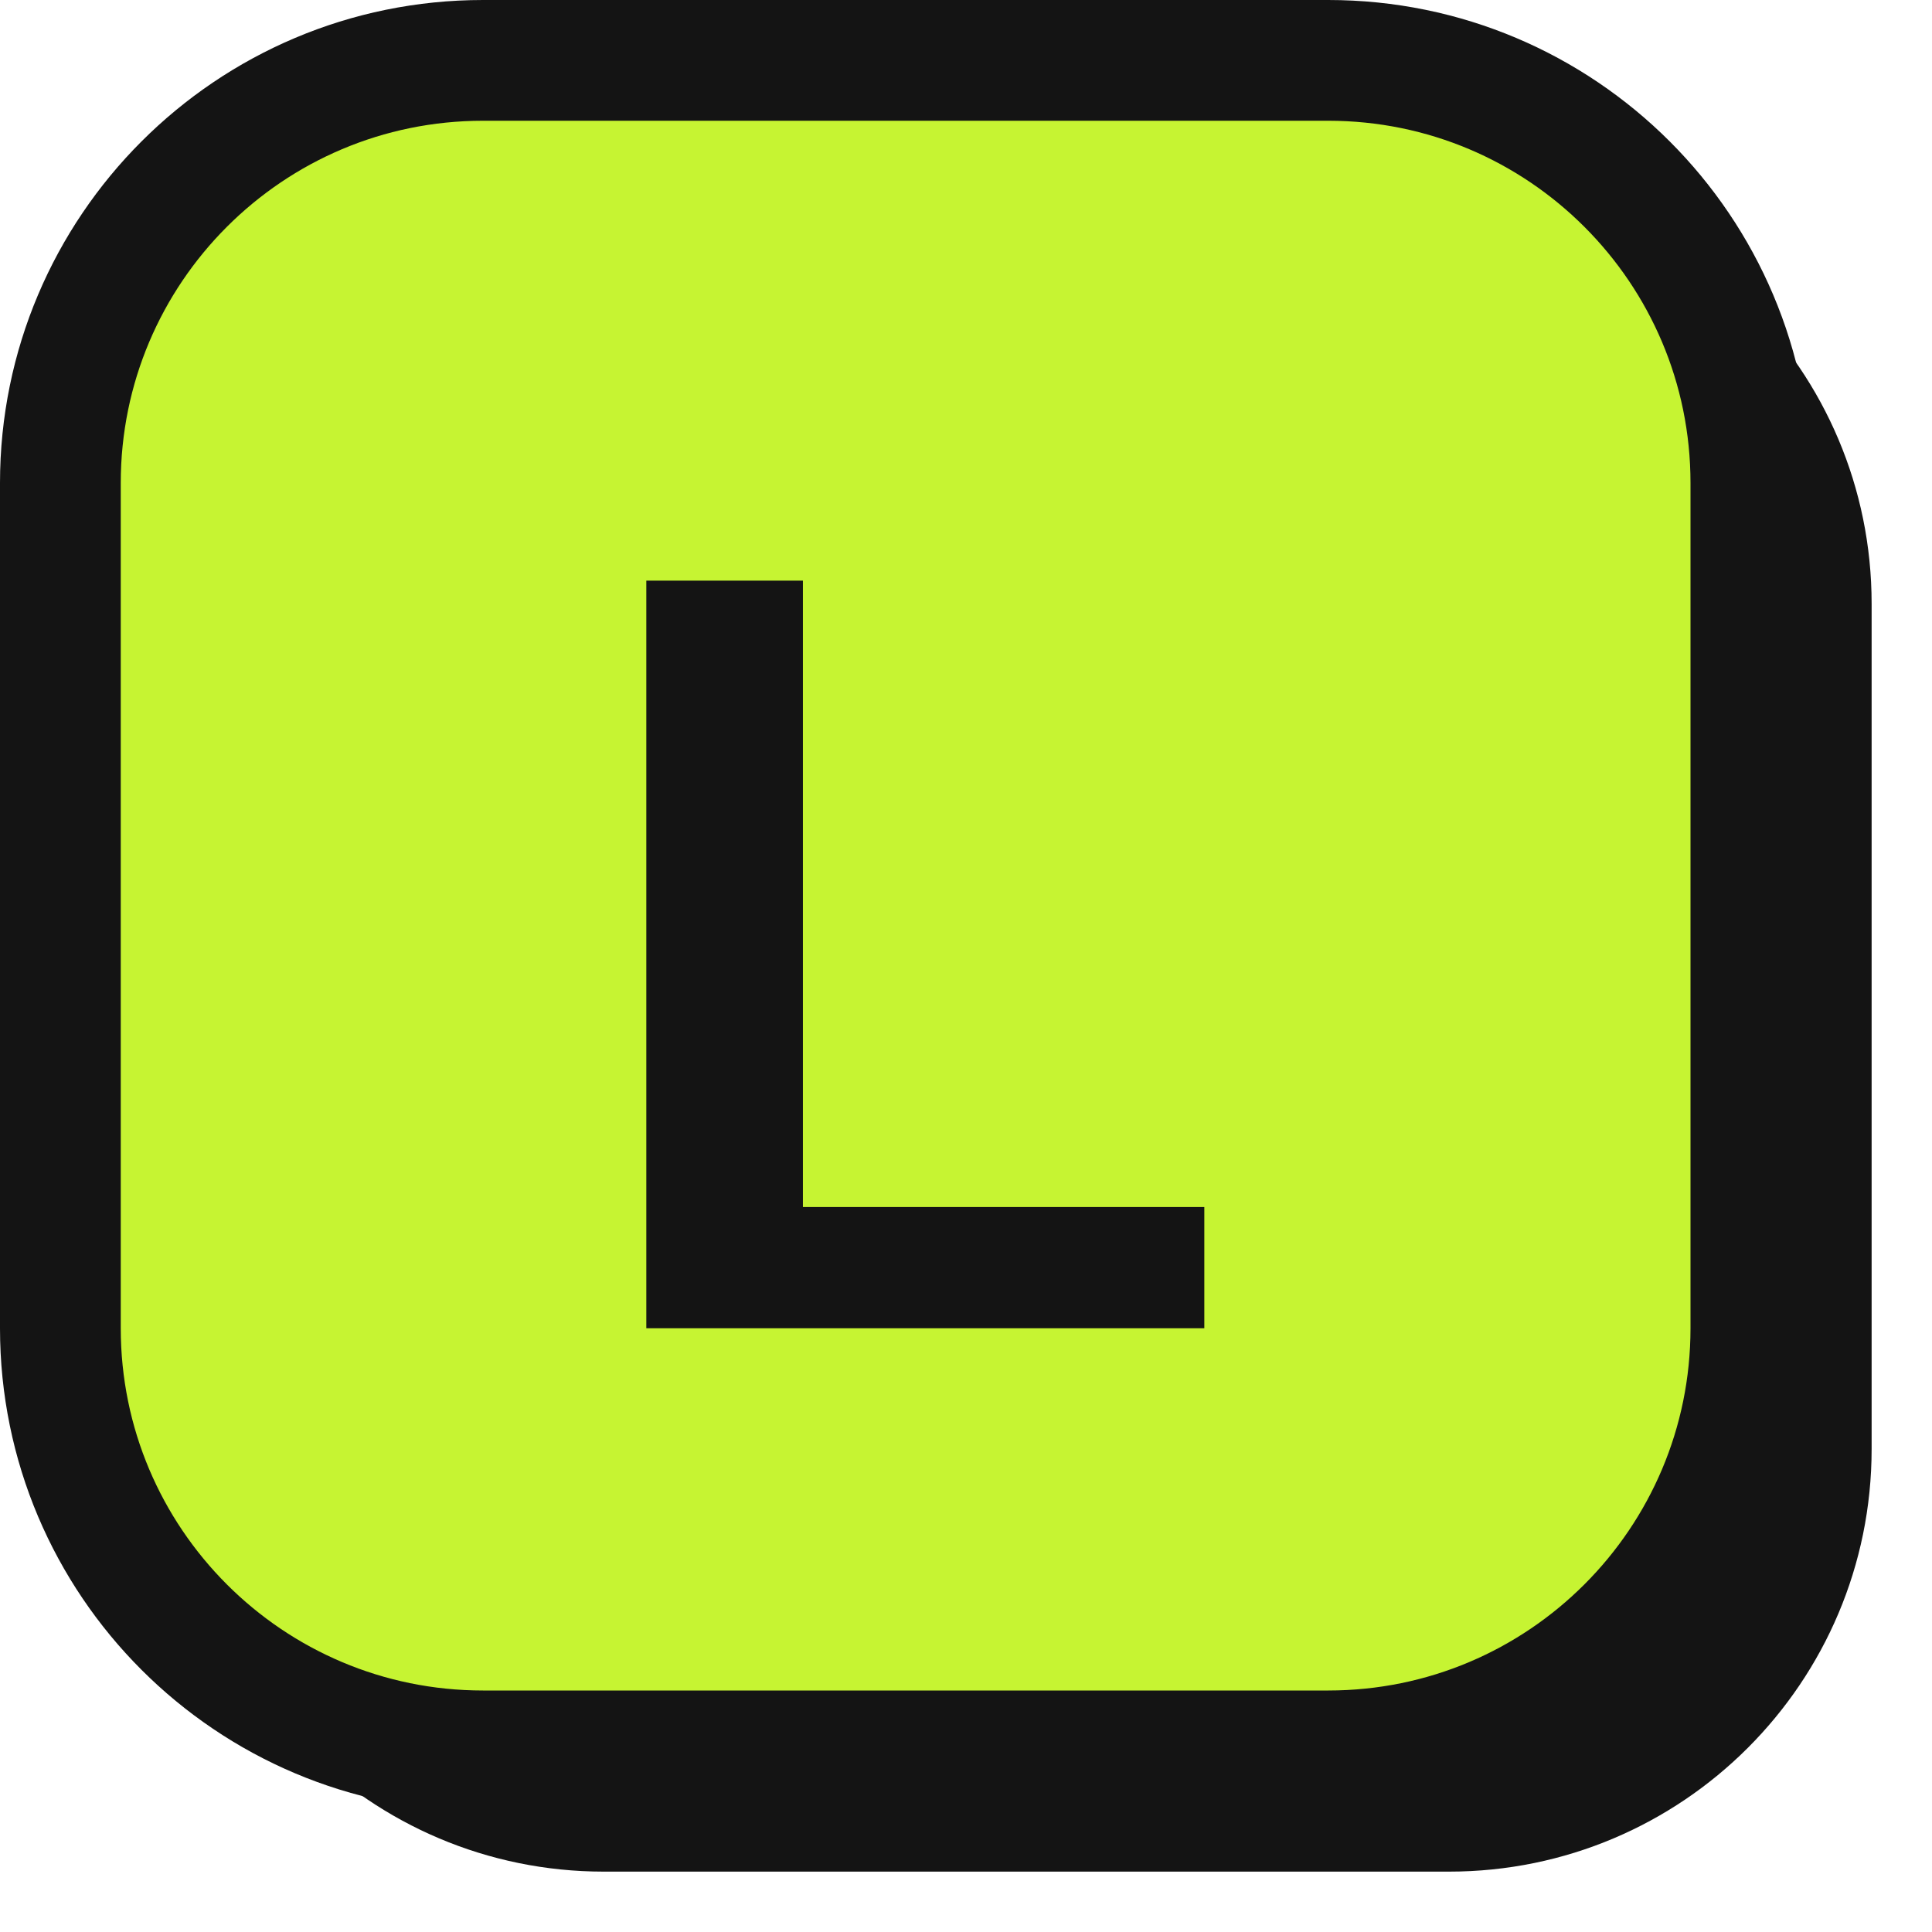
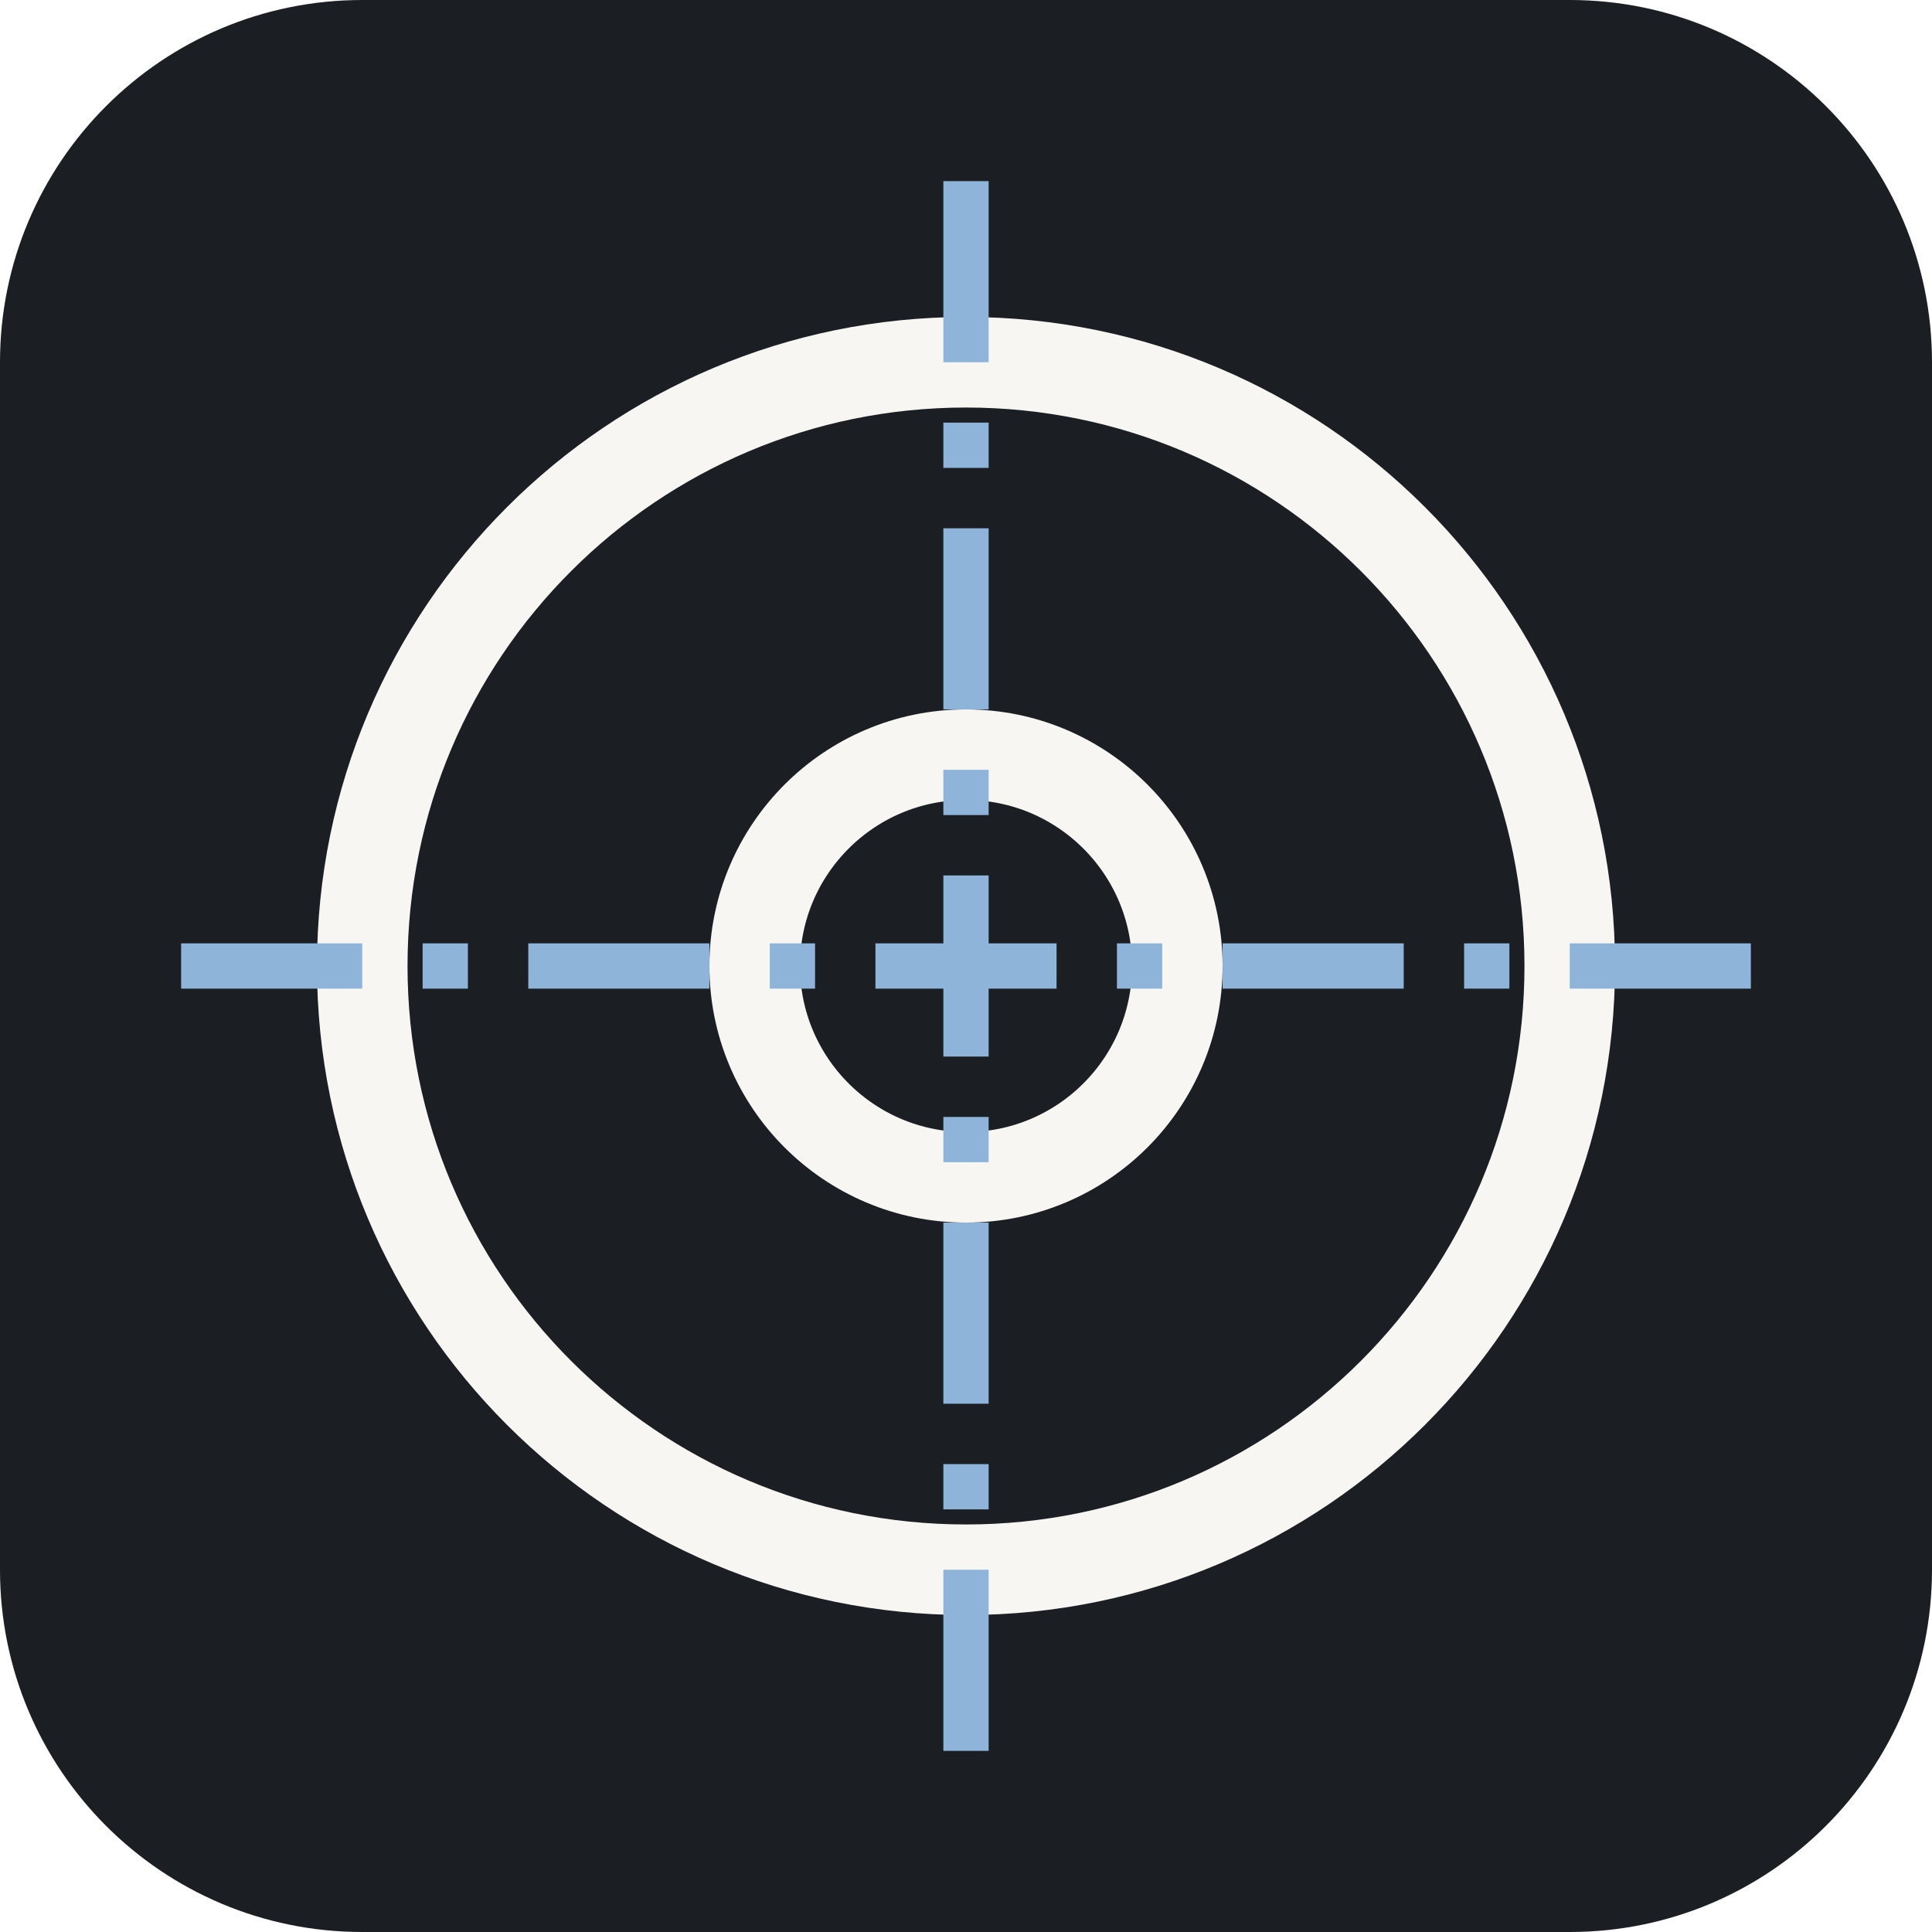
<svg xmlns="http://www.w3.org/2000/svg" viewBox="0 0 64 64">
-   <rect x="6" y="6" width="56" height="56" rx="14" fill="#141414" />
-   <rect x="2" y="2" width="56" height="56" rx="14" fill="#C6F432" stroke="#141414" stroke-width="4" />
-   <text x="30" y="44" text-anchor="middle" font-family="Arial Black, Arial, sans-serif" font-weight="900" font-size="36" fill="#141414">L</text>
+   <rect width="64" height="64" rx="12" fill="#1b1f24" />
+   <circle cx="32" cy="32" r="20" fill="none" stroke="#f7f6f2" stroke-width="3" />
+   <circle cx="32" cy="32" r="7" fill="none" stroke="#f7f6f2" stroke-width="3" />
+   <path d="M6 32h52M32 6v52" stroke="#8fb4d9" stroke-width="1.5" stroke-dasharray="6 2 1.5 2" />
</svg>
